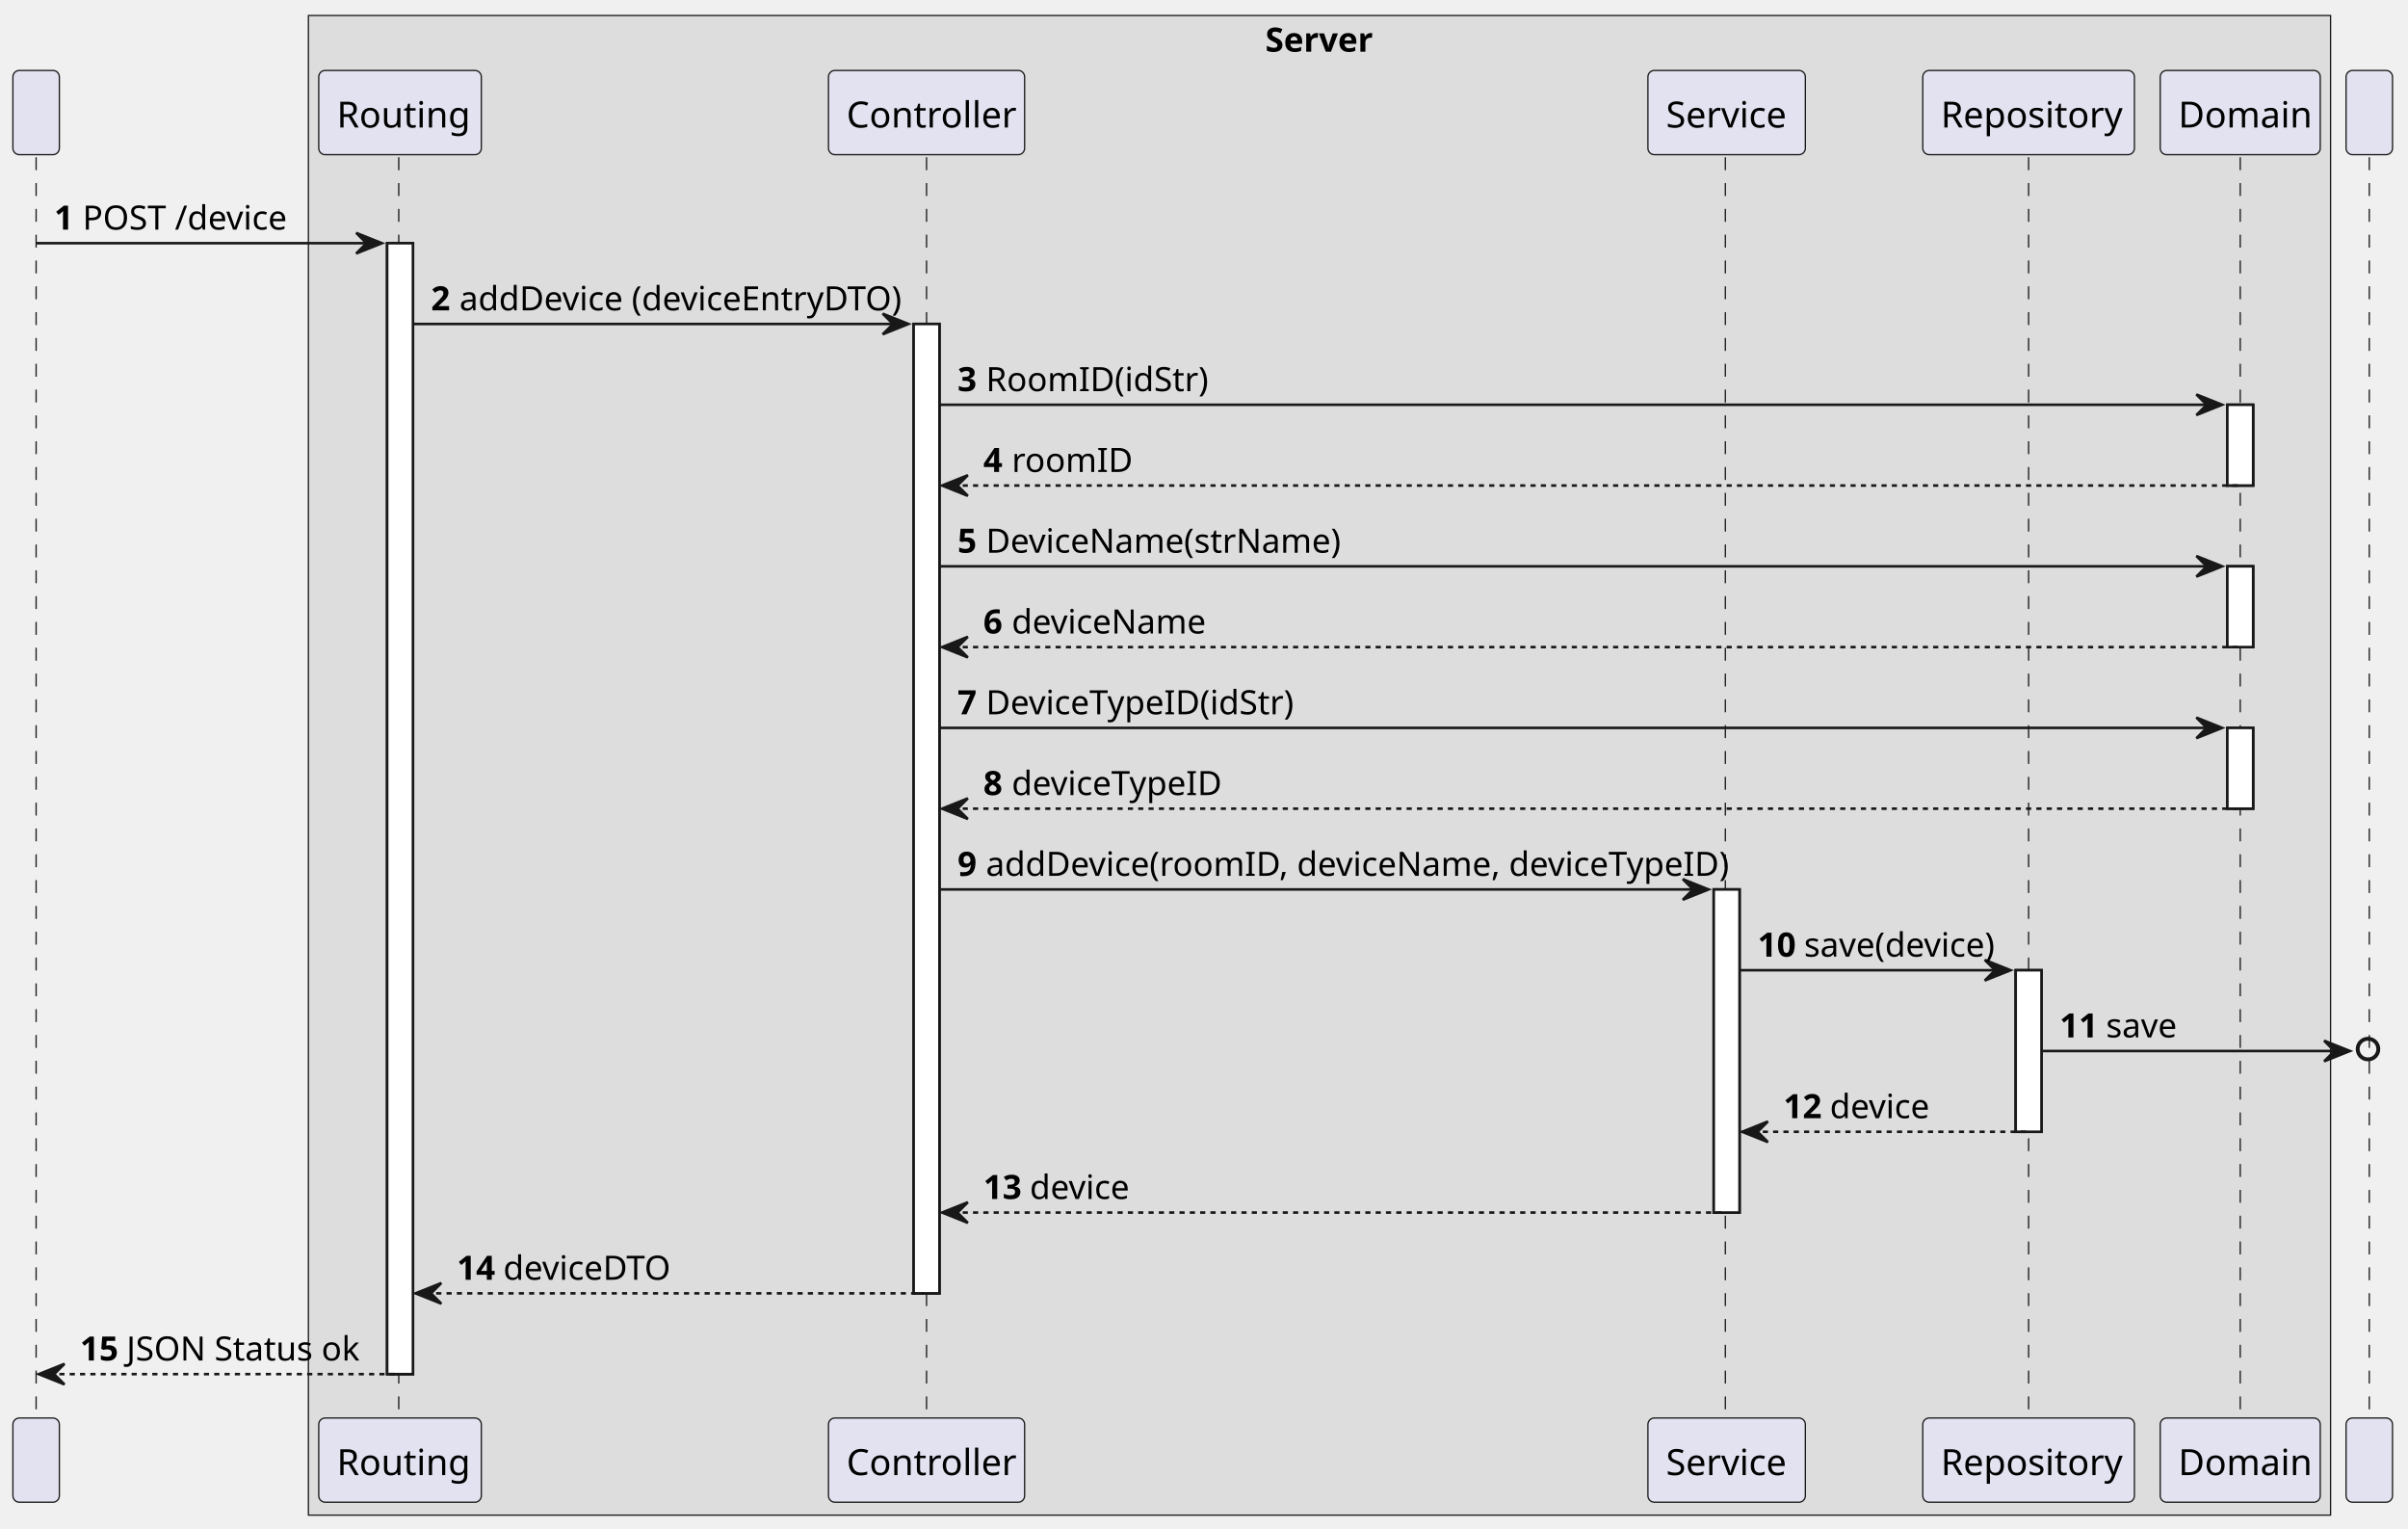
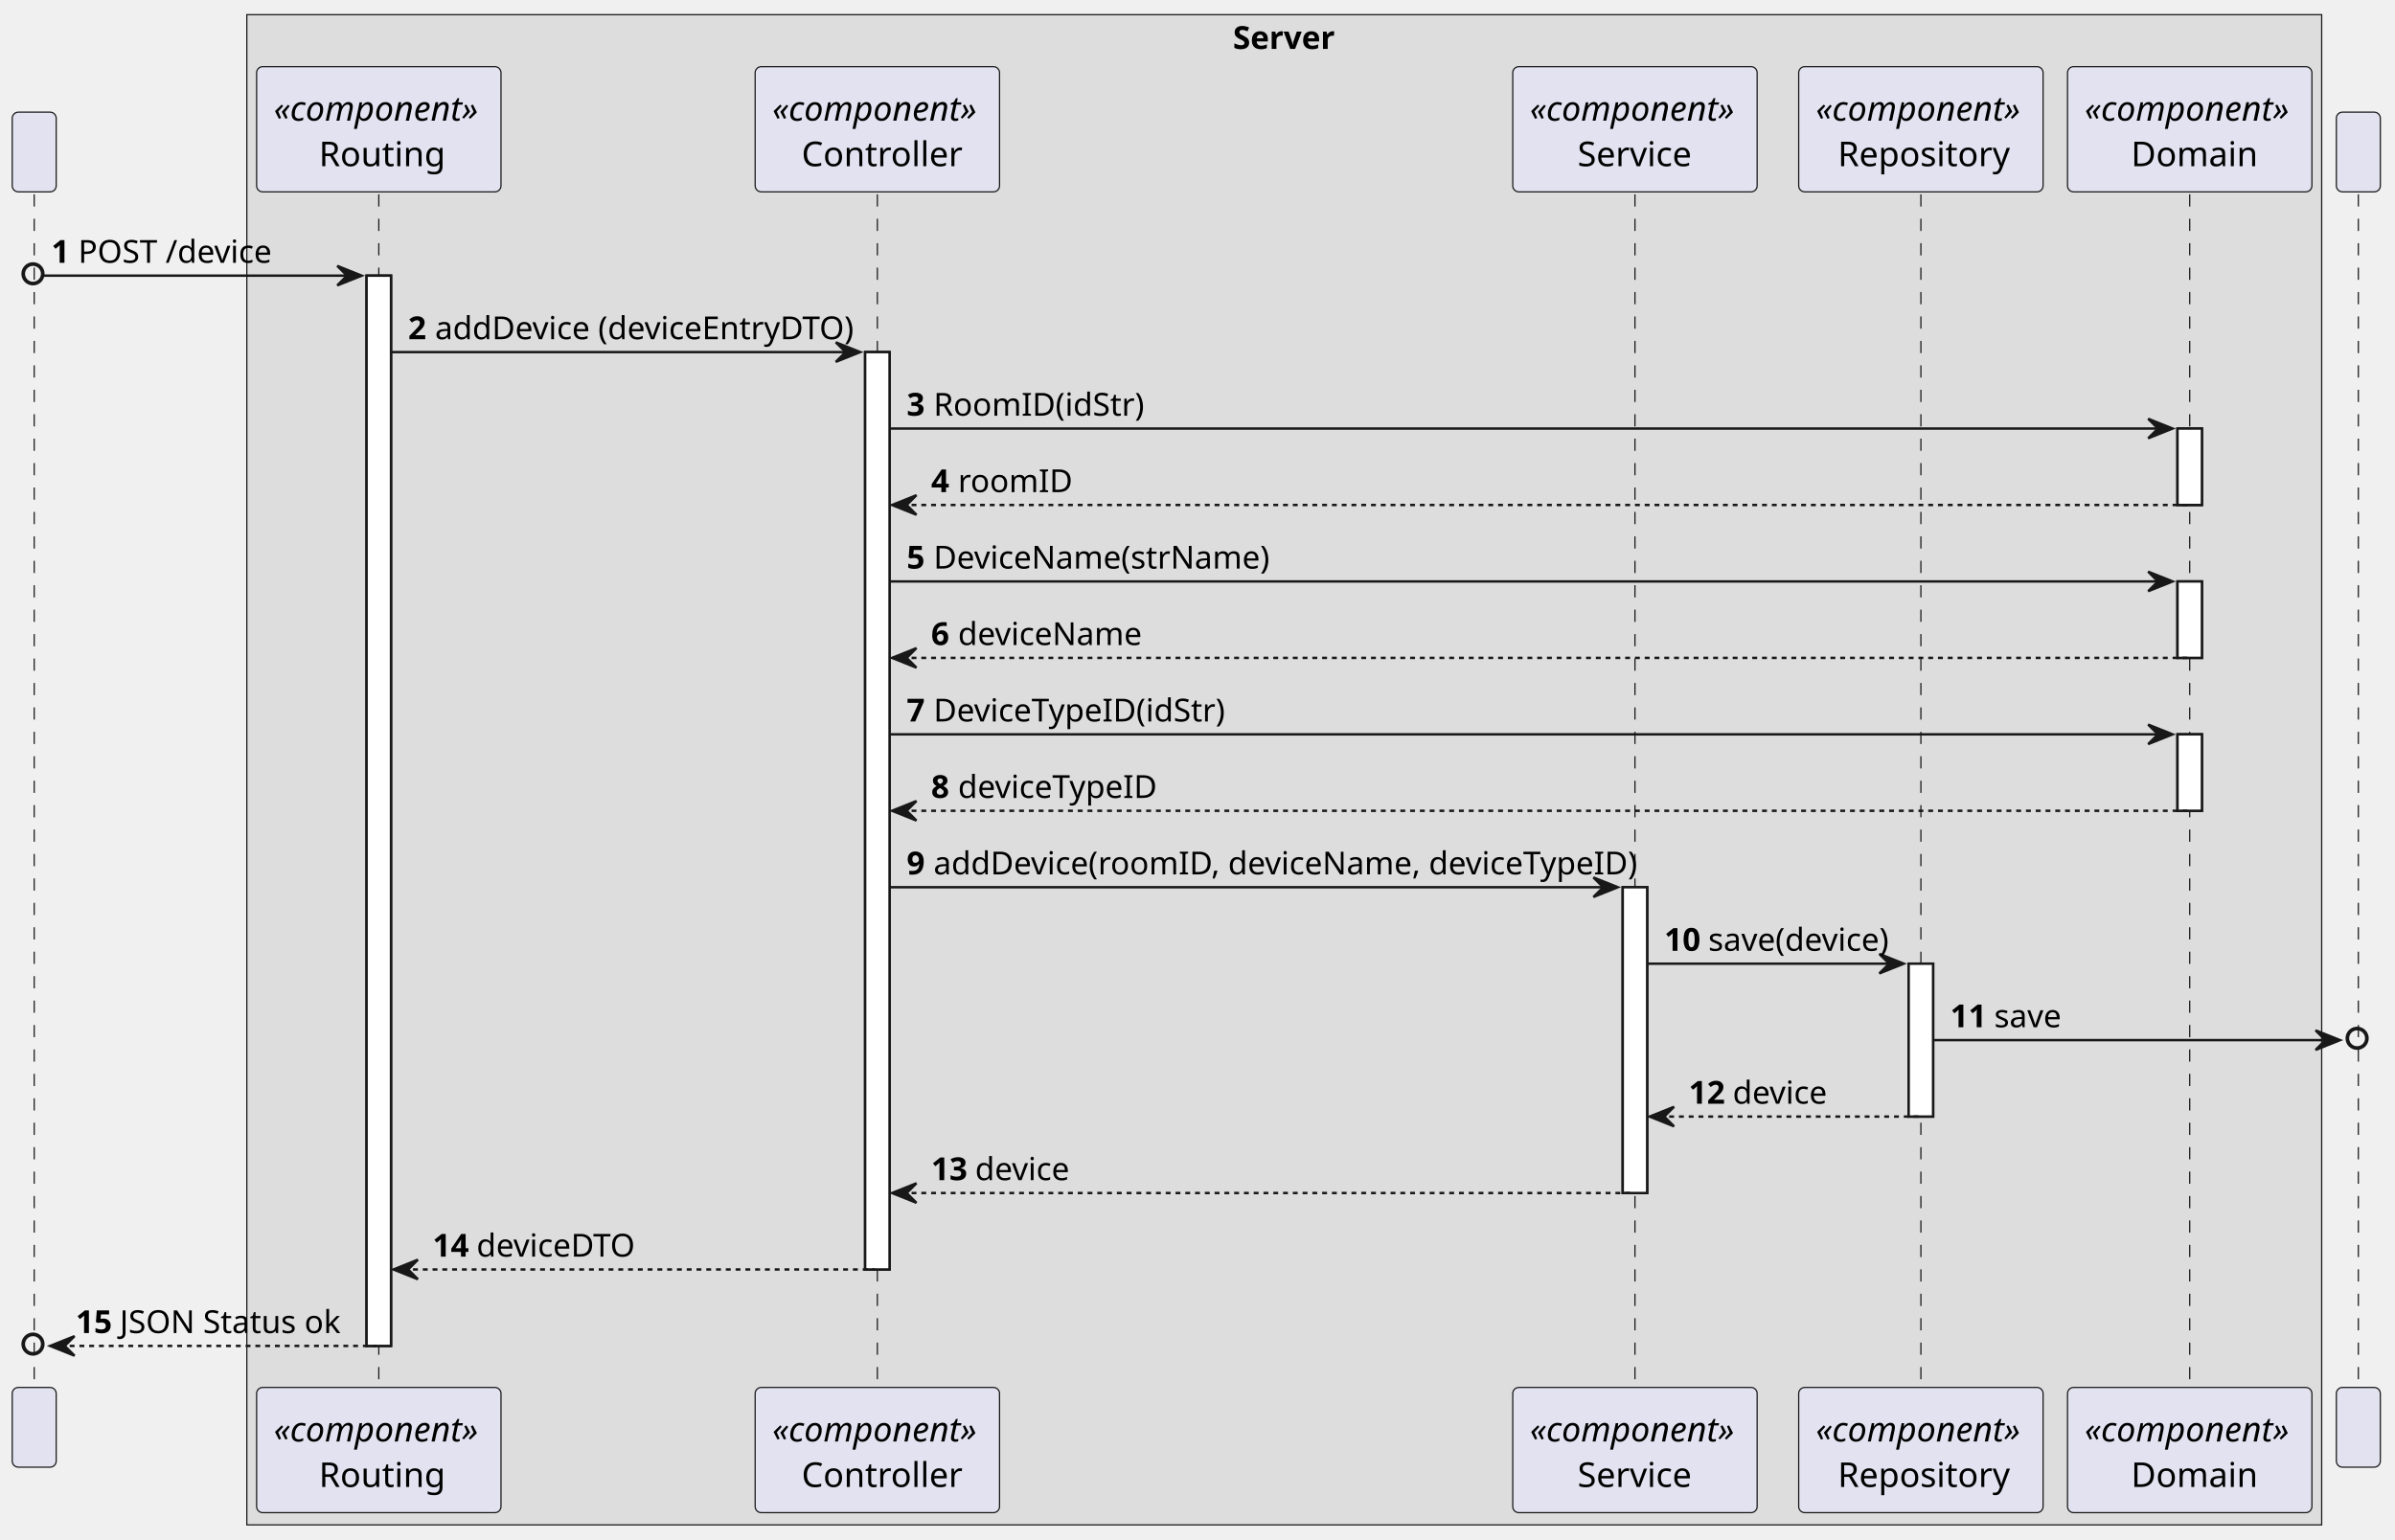
- <svg xmlns="http://www.w3.org/2000/svg" contentStyleType="text/css" height="592px" preserveAspectRatio="none" style="width:933px;height:592px;background:#FFFFFF;" version="1.1" viewBox="0 0 933 592" width="933px" zoomAndPan="magnify">
+ <svg xmlns="http://www.w3.org/2000/svg" contentStyleType="text/css" height="630px" preserveAspectRatio="none" style="width:980px;height:630px;background:#FFFFFF;" version="1.1" viewBox="0 0 980 630" width="980px" zoomAndPan="magnify">
  <defs />
  <g>
-     <rect fill="#DDDDDD" height="580.898" style="stroke:#181818;stroke-width:0.5;" width="783.5" x="119.5" y="6" />
-     <text fill="#000000" font-family="sans-serif" font-size="13" font-weight="bold" lengthAdjust="spacing" textLength="42" x="490.25" y="20.028">Server
-         </text>
-     <rect fill="#FFFFFF" height="438.074" style="stroke:#181818;stroke-width:1.0;" width="10" x="150" y="94.203" />
-     <rect fill="#FFFFFF" height="375.492" style="stroke:#181818;stroke-width:1.0;" width="10" x="354" y="125.494" />
-     <rect fill="#FFFFFF" height="125.164" style="stroke:#181818;stroke-width:1.0;" width="10" x="664" y="344.531" />
-     <rect fill="#FFFFFF" height="62.582" style="stroke:#181818;stroke-width:1.0;" width="10" x="781" y="375.822" />
-     <rect fill="#FFFFFF" height="31.291" style="stroke:#181818;stroke-width:1.0;" width="10" x="863" y="156.785" />
-     <rect fill="#FFFFFF" height="31.291" style="stroke:#181818;stroke-width:1.0;" width="10" x="863" y="219.367" />
-     <rect fill="#FFFFFF" height="31.291" style="stroke:#181818;stroke-width:1.0;" width="10" x="863" y="281.949" />
-     <line style="stroke:#181818;stroke-width:0.5;stroke-dasharray:5.0,5.0;" x1="14" x2="14" y1="60.912" y2="550.277" />
-     <line style="stroke:#181818;stroke-width:0.5;stroke-dasharray:5.0,5.0;" x1="154.5" x2="154.5" y1="60.912" y2="550.277" />
-     <line style="stroke:#181818;stroke-width:0.5;stroke-dasharray:5.0,5.0;" x1="359" x2="359" y1="60.912" y2="550.277" />
-     <line style="stroke:#181818;stroke-width:0.5;stroke-dasharray:5.0,5.0;" x1="668.5" x2="668.5" y1="60.912" y2="550.277" />
-     <line style="stroke:#181818;stroke-width:0.5;stroke-dasharray:5.0,5.0;" x1="786" x2="786" y1="60.912" y2="550.277" />
-     <line style="stroke:#181818;stroke-width:0.5;stroke-dasharray:5.0,5.0;" x1="868" x2="868" y1="60.912" y2="550.277" />
-     <line style="stroke:#181818;stroke-width:0.5;stroke-dasharray:5.0,5.0;" x1="918" x2="918" y1="60.912" y2="550.277" />
-     <rect fill="#E2E2F0" height="32.621" rx="2.5" ry="2.5" style="stroke:#181818;stroke-width:0.5;" width="18" x="5" y="27.291" />
-     <text fill="#000000" font-family="sans-serif" font-size="14" lengthAdjust="spacing" textLength="4" x="12" y="49.398"> 
-         </text>
-     <rect fill="#E2E2F0" height="32.621" rx="2.5" ry="2.5" style="stroke:#181818;stroke-width:0.5;" width="18" x="5" y="549.277" />
-     <text fill="#000000" font-family="sans-serif" font-size="14" lengthAdjust="spacing" textLength="4" x="12" y="571.385"> 
-         </text>
-     <rect fill="#E2E2F0" height="32.621" rx="2.5" ry="2.5" style="stroke:#181818;stroke-width:0.5;" width="63" x="123.5" y="27.291" />
-     <text fill="#000000" font-family="sans-serif" font-size="14" lengthAdjust="spacing" textLength="49" x="130.5" y="49.398">Routing
-         </text>
-     <rect fill="#E2E2F0" height="32.621" rx="2.5" ry="2.5" style="stroke:#181818;stroke-width:0.5;" width="63" x="123.5" y="549.277" />
-     <text fill="#000000" font-family="sans-serif" font-size="14" lengthAdjust="spacing" textLength="49" x="130.5" y="571.385">Routing
-         </text>
-     <rect fill="#E2E2F0" height="32.621" rx="2.5" ry="2.5" style="stroke:#181818;stroke-width:0.5;" width="76" x="321" y="27.291" />
-     <text fill="#000000" font-family="sans-serif" font-size="14" lengthAdjust="spacing" textLength="62" x="328" y="49.398">Controller
-         </text>
-     <rect fill="#E2E2F0" height="32.621" rx="2.5" ry="2.5" style="stroke:#181818;stroke-width:0.5;" width="76" x="321" y="549.277" />
-     <text fill="#000000" font-family="sans-serif" font-size="14" lengthAdjust="spacing" textLength="62" x="328" y="571.385">Controller
-         </text>
-     <rect fill="#E2E2F0" height="32.621" rx="2.5" ry="2.5" style="stroke:#181818;stroke-width:0.5;" width="61" x="638.5" y="27.291" />
-     <text fill="#000000" font-family="sans-serif" font-size="14" lengthAdjust="spacing" textLength="47" x="645.5" y="49.398">Service
-         </text>
-     <rect fill="#E2E2F0" height="32.621" rx="2.5" ry="2.5" style="stroke:#181818;stroke-width:0.5;" width="61" x="638.5" y="549.277" />
-     <text fill="#000000" font-family="sans-serif" font-size="14" lengthAdjust="spacing" textLength="47" x="645.5" y="571.385">Service
-         </text>
-     <rect fill="#E2E2F0" height="32.621" rx="2.5" ry="2.5" style="stroke:#181818;stroke-width:0.5;" width="82" x="745" y="27.291" />
-     <text fill="#000000" font-family="sans-serif" font-size="14" lengthAdjust="spacing" textLength="68" x="752" y="49.398">Repository
-         </text>
-     <rect fill="#E2E2F0" height="32.621" rx="2.5" ry="2.5" style="stroke:#181818;stroke-width:0.5;" width="82" x="745" y="549.277" />
-     <text fill="#000000" font-family="sans-serif" font-size="14" lengthAdjust="spacing" textLength="68" x="752" y="571.385">Repository
-         </text>
-     <rect fill="#E2E2F0" height="32.621" rx="2.5" ry="2.5" style="stroke:#181818;stroke-width:0.5;" width="62" x="837" y="27.291" />
-     <text fill="#000000" font-family="sans-serif" font-size="14" lengthAdjust="spacing" textLength="48" x="844" y="49.398">Domain
-         </text>
-     <rect fill="#E2E2F0" height="32.621" rx="2.5" ry="2.5" style="stroke:#181818;stroke-width:0.5;" width="62" x="837" y="549.277" />
-     <text fill="#000000" font-family="sans-serif" font-size="14" lengthAdjust="spacing" textLength="48" x="844" y="571.385">Domain
-         </text>
-     <rect fill="#E2E2F0" height="32.621" rx="2.5" ry="2.5" style="stroke:#181818;stroke-width:0.5;" width="18" x="909" y="27.291" />
-     <text fill="#000000" font-family="sans-serif" font-size="14" lengthAdjust="spacing" textLength="4" x="916" y="49.398"> 
-         </text>
-     <rect fill="#E2E2F0" height="32.621" rx="2.5" ry="2.5" style="stroke:#181818;stroke-width:0.5;" width="18" x="909" y="549.277" />
-     <text fill="#000000" font-family="sans-serif" font-size="14" lengthAdjust="spacing" textLength="4" x="916" y="571.385"> 
-         </text>
-     <rect fill="#FFFFFF" height="438.074" style="stroke:#181818;stroke-width:1.0;" width="10" x="150" y="94.203" />
-     <rect fill="#FFFFFF" height="375.492" style="stroke:#181818;stroke-width:1.0;" width="10" x="354" y="125.494" />
-     <rect fill="#FFFFFF" height="125.164" style="stroke:#181818;stroke-width:1.0;" width="10" x="664" y="344.531" />
-     <rect fill="#FFFFFF" height="62.582" style="stroke:#181818;stroke-width:1.0;" width="10" x="781" y="375.822" />
-     <rect fill="#FFFFFF" height="31.291" style="stroke:#181818;stroke-width:1.0;" width="10" x="863" y="156.785" />
-     <rect fill="#FFFFFF" height="31.291" style="stroke:#181818;stroke-width:1.0;" width="10" x="863" y="219.367" />
-     <rect fill="#FFFFFF" height="31.291" style="stroke:#181818;stroke-width:1.0;" width="10" x="863" y="281.949" />
-     <polygon fill="#181818" points="138,90.203,148,94.203,138,98.203,142,94.203" style="stroke:#181818;stroke-width:1.0;" />
-     <line style="stroke:#181818;stroke-width:1.0;" x1="14" x2="144" y1="94.203" y2="94.203" />
-     <text fill="#000000" font-family="sans-serif" font-size="13" font-weight="bold" lengthAdjust="spacing" textLength="7" x="21" y="88.94">1
-         </text>
-     <text fill="#000000" font-family="sans-serif" font-size="13" lengthAdjust="spacing" textLength="79" x="32" y="88.94">POST /device
-         </text>
-     <polygon fill="#181818" points="342,121.494,352,125.494,342,129.494,346,125.494" style="stroke:#181818;stroke-width:1.0;" />
-     <line style="stroke:#181818;stroke-width:1.0;" x1="160" x2="348" y1="125.494" y2="125.494" />
-     <text fill="#000000" font-family="sans-serif" font-size="13" font-weight="bold" lengthAdjust="spacing" textLength="7" x="167" y="120.231">2
-         </text>
-     <text fill="#000000" font-family="sans-serif" font-size="13" lengthAdjust="spacing" textLength="164" x="178" y="120.231">addDevice (deviceEntryDTO)
-         </text>
-     <polygon fill="#181818" points="851,152.785,861,156.785,851,160.785,855,156.785" style="stroke:#181818;stroke-width:1.0;" />
-     <line style="stroke:#181818;stroke-width:1.0;" x1="364" x2="857" y1="156.785" y2="156.785" />
-     <text fill="#000000" font-family="sans-serif" font-size="13" font-weight="bold" lengthAdjust="spacing" textLength="7" x="371" y="151.523">3
-         </text>
-     <text fill="#000000" font-family="sans-serif" font-size="13" lengthAdjust="spacing" textLength="81" x="382" y="151.523">RoomID(idStr)
-         </text>
-     <polygon fill="#181818" points="375,184.076,365,188.076,375,192.076,371,188.076" style="stroke:#181818;stroke-width:1.0;" />
-     <line style="stroke:#181818;stroke-width:1.0;stroke-dasharray:2.0,2.0;" x1="369" x2="867" y1="188.076" y2="188.076" />
-     <text fill="#000000" font-family="sans-serif" font-size="13" font-weight="bold" lengthAdjust="spacing" textLength="7" x="381" y="182.814">4
-         </text>
-     <text fill="#000000" font-family="sans-serif" font-size="13" lengthAdjust="spacing" textLength="41" x="392" y="182.814">roomID
-         </text>
-     <polygon fill="#181818" points="851,215.367,861,219.367,851,223.367,855,219.367" style="stroke:#181818;stroke-width:1.0;" />
-     <line style="stroke:#181818;stroke-width:1.0;" x1="364" x2="857" y1="219.367" y2="219.367" />
-     <text fill="#000000" font-family="sans-serif" font-size="13" font-weight="bold" lengthAdjust="spacing" textLength="7" x="371" y="214.105">5
-         </text>
-     <text fill="#000000" font-family="sans-serif" font-size="13" lengthAdjust="spacing" textLength="129" x="382" y="214.105">DeviceName(strName)
-         </text>
-     <polygon fill="#181818" points="375,246.658,365,250.658,375,254.658,371,250.658" style="stroke:#181818;stroke-width:1.0;" />
-     <line style="stroke:#181818;stroke-width:1.0;stroke-dasharray:2.0,2.0;" x1="369" x2="867" y1="250.658" y2="250.658" />
-     <text fill="#000000" font-family="sans-serif" font-size="13" font-weight="bold" lengthAdjust="spacing" textLength="7" x="381" y="245.395">6
-         </text>
-     <text fill="#000000" font-family="sans-serif" font-size="13" lengthAdjust="spacing" textLength="70" x="392" y="245.395">deviceName
-         </text>
-     <polygon fill="#181818" points="851,277.949,861,281.949,851,285.949,855,281.949" style="stroke:#181818;stroke-width:1.0;" />
-     <line style="stroke:#181818;stroke-width:1.0;" x1="364" x2="857" y1="281.949" y2="281.949" />
-     <text fill="#000000" font-family="sans-serif" font-size="13" font-weight="bold" lengthAdjust="spacing" textLength="7" x="371" y="276.687">7
-         </text>
-     <text fill="#000000" font-family="sans-serif" font-size="13" lengthAdjust="spacing" textLength="113" x="382" y="276.687">DeviceTypeID(idStr)
-         </text>
-     <polygon fill="#181818" points="375,309.24,365,313.24,375,317.24,371,313.24" style="stroke:#181818;stroke-width:1.0;" />
-     <line style="stroke:#181818;stroke-width:1.0;stroke-dasharray:2.0,2.0;" x1="369" x2="867" y1="313.24" y2="313.24" />
-     <text fill="#000000" font-family="sans-serif" font-size="13" font-weight="bold" lengthAdjust="spacing" textLength="7" x="381" y="307.978">8
-         </text>
-     <text fill="#000000" font-family="sans-serif" font-size="13" lengthAdjust="spacing" textLength="76" x="392" y="307.978">deviceTypeID
-         </text>
-     <polygon fill="#181818" points="652,340.531,662,344.531,652,348.531,656,344.531" style="stroke:#181818;stroke-width:1.0;" />
-     <line style="stroke:#181818;stroke-width:1.0;" x1="364" x2="658" y1="344.531" y2="344.531" />
-     <text fill="#000000" font-family="sans-serif" font-size="13" font-weight="bold" lengthAdjust="spacing" textLength="7" x="371" y="339.269">9
-         </text>
-     <text fill="#000000" font-family="sans-serif" font-size="13" lengthAdjust="spacing" textLength="270" x="382" y="339.269">addDevice(roomID, deviceName, deviceTypeID)
-         </text>
-     <polygon fill="#181818" points="769,371.822,779,375.822,769,379.822,773,375.822" style="stroke:#181818;stroke-width:1.0;" />
-     <line style="stroke:#181818;stroke-width:1.0;" x1="674" x2="775" y1="375.822" y2="375.822" />
-     <text fill="#000000" font-family="sans-serif" font-size="13" font-weight="bold" lengthAdjust="spacing" textLength="14" x="681" y="370.56">10
-         </text>
-     <text fill="#000000" font-family="sans-serif" font-size="13" lengthAdjust="spacing" textLength="70" x="699" y="370.56">save(device)
-         </text>
-     <ellipse cx="917.5" cy="406.363" fill="none" rx="4" ry="4" style="stroke:#181818;stroke-width:1.5;" />
-     <polygon fill="#181818" points="900.5,403.113,910.5,407.113,900.5,411.113,904.5,407.113" style="stroke:#181818;stroke-width:1.0;" />
-     <line style="stroke:#181818;stroke-width:1.0;" x1="791" x2="906.5" y1="407.113" y2="407.113" />
-     <text fill="#000000" font-family="sans-serif" font-size="13" font-weight="bold" lengthAdjust="spacing" textLength="14" x="798" y="401.851">11
-         </text>
-     <text fill="#000000" font-family="sans-serif" font-size="13" lengthAdjust="spacing" textLength="26" x="816" y="401.851">save
-         </text>
-     <polygon fill="#181818" points="685,434.404,675,438.404,685,442.404,681,438.404" style="stroke:#181818;stroke-width:1.0;" />
-     <line style="stroke:#181818;stroke-width:1.0;stroke-dasharray:2.0,2.0;" x1="679" x2="785" y1="438.404" y2="438.404" />
-     <text fill="#000000" font-family="sans-serif" font-size="13" font-weight="bold" lengthAdjust="spacing" textLength="14" x="691" y="433.142">12
-         </text>
-     <text fill="#000000" font-family="sans-serif" font-size="13" lengthAdjust="spacing" textLength="36" x="709" y="433.142">device
-         </text>
-     <polygon fill="#181818" points="375,465.695,365,469.695,375,473.695,371,469.695" style="stroke:#181818;stroke-width:1.0;" />
-     <line style="stroke:#181818;stroke-width:1.0;stroke-dasharray:2.0,2.0;" x1="369" x2="668" y1="469.695" y2="469.695" />
-     <text fill="#000000" font-family="sans-serif" font-size="13" font-weight="bold" lengthAdjust="spacing" textLength="14" x="381" y="464.433">13
-         </text>
-     <text fill="#000000" font-family="sans-serif" font-size="13" lengthAdjust="spacing" textLength="36" x="399" y="464.433">device
-         </text>
-     <polygon fill="#181818" points="171,496.986,161,500.986,171,504.986,167,500.986" style="stroke:#181818;stroke-width:1.0;" />
-     <line style="stroke:#181818;stroke-width:1.0;stroke-dasharray:2.0,2.0;" x1="165" x2="358" y1="500.986" y2="500.986" />
-     <text fill="#000000" font-family="sans-serif" font-size="13" font-weight="bold" lengthAdjust="spacing" textLength="14" x="177" y="495.724">14
-         </text>
-     <text fill="#000000" font-family="sans-serif" font-size="13" lengthAdjust="spacing" textLength="62" x="195" y="495.724">deviceDTO
-         </text>
-     <polygon fill="#181818" points="25,528.277,15,532.277,25,536.277,21,532.277" style="stroke:#181818;stroke-width:1.0;" />
-     <line style="stroke:#181818;stroke-width:1.0;stroke-dasharray:2.0,2.0;" x1="19" x2="154" y1="532.277" y2="532.277" />
-     <text fill="#000000" font-family="sans-serif" font-size="13" font-weight="bold" lengthAdjust="spacing" textLength="14" x="31" y="527.015">15
-         </text>
-     <text fill="#000000" font-family="sans-serif" font-size="13" lengthAdjust="spacing" textLength="94" x="49" y="527.015">JSON Status ok
-         </text>
+     <rect fill="#DDDDDD" height="618.141" style="stroke:#181818;stroke-width:0.5;" width="849" x="101" y="6" />
+     <text fill="#000000" font-family="sans-serif" font-size="13" font-weight="bold" lengthAdjust="spacing" textLength="42" x="504.5" y="20.028">Server</text>
+     <rect fill="#FFFFFF" height="438.074" style="stroke:#181818;stroke-width:1.0;" width="10" x="150" y="112.824" />
+     <rect fill="#FFFFFF" height="375.492" style="stroke:#181818;stroke-width:1.0;" width="10" x="354" y="144.115" />
+     <rect fill="#FFFFFF" height="125.164" style="stroke:#181818;stroke-width:1.0;" width="10" x="664" y="363.152" />
+     <rect fill="#FFFFFF" height="62.582" style="stroke:#181818;stroke-width:1.0;" width="10" x="781" y="394.443" />
+     <rect fill="#FFFFFF" height="31.291" style="stroke:#181818;stroke-width:1.0;" width="10" x="891" y="175.406" />
+     <rect fill="#FFFFFF" height="31.291" style="stroke:#181818;stroke-width:1.0;" width="10" x="891" y="237.988" />
+     <rect fill="#FFFFFF" height="31.291" style="stroke:#181818;stroke-width:1.0;" width="10" x="891" y="300.57" />
+     <line style="stroke:#181818;stroke-width:0.5;stroke-dasharray:5.0,5.0;" x1="14" x2="14" y1="79.533" y2="568.898" />
+     <line style="stroke:#181818;stroke-width:0.5;stroke-dasharray:5.0,5.0;" x1="155" x2="155" y1="79.533" y2="568.898" />
+     <line style="stroke:#181818;stroke-width:0.5;stroke-dasharray:5.0,5.0;" x1="359" x2="359" y1="79.533" y2="568.898" />
+     <line style="stroke:#181818;stroke-width:0.5;stroke-dasharray:5.0,5.0;" x1="669" x2="669" y1="79.533" y2="568.898" />
+     <line style="stroke:#181818;stroke-width:0.5;stroke-dasharray:5.0,5.0;" x1="786" x2="786" y1="79.533" y2="568.898" />
+     <line style="stroke:#181818;stroke-width:0.5;stroke-dasharray:5.0,5.0;" x1="896" x2="896" y1="79.533" y2="568.898" />
+     <line style="stroke:#181818;stroke-width:0.5;stroke-dasharray:5.0,5.0;" x1="965" x2="965" y1="79.533" y2="568.898" />
+     <rect fill="#E2E2F0" height="32.621" rx="2.5" ry="2.5" style="stroke:#181818;stroke-width:0.5;" width="18" x="5" y="45.912" />
+     <text fill="#000000" font-family="sans-serif" font-size="14" lengthAdjust="spacing" textLength="4" x="12" y="68.019"> </text>
+     <rect fill="#E2E2F0" height="32.621" rx="2.5" ry="2.5" style="stroke:#181818;stroke-width:0.5;" width="18" x="5" y="567.898" />
+     <text fill="#000000" font-family="sans-serif" font-size="14" lengthAdjust="spacing" textLength="4" x="12" y="590.006"> </text>
+     <rect fill="#E2E2F0" height="51.242" rx="2.5" ry="2.5" style="stroke:#181818;stroke-width:0.5;" width="100" x="105" y="27.291" />
+     <text fill="#000000" font-family="sans-serif" font-size="14" font-style="italic" lengthAdjust="spacing" textLength="86" x="112" y="49.398">«component»</text>
+     <text fill="#000000" font-family="sans-serif" font-size="14" lengthAdjust="spacing" textLength="49" x="130.5" y="68.019">Routing</text>
+     <rect fill="#E2E2F0" height="51.242" rx="2.5" ry="2.5" style="stroke:#181818;stroke-width:0.5;" width="100" x="105" y="567.898" />
+     <text fill="#000000" font-family="sans-serif" font-size="14" font-style="italic" lengthAdjust="spacing" textLength="86" x="112" y="590.006">«component»</text>
+     <text fill="#000000" font-family="sans-serif" font-size="14" lengthAdjust="spacing" textLength="49" x="130.5" y="608.627">Routing</text>
+     <rect fill="#E2E2F0" height="51.242" rx="2.5" ry="2.5" style="stroke:#181818;stroke-width:0.5;" width="100" x="309" y="27.291" />
+     <text fill="#000000" font-family="sans-serif" font-size="14" font-style="italic" lengthAdjust="spacing" textLength="86" x="316" y="49.398">«component»</text>
+     <text fill="#000000" font-family="sans-serif" font-size="14" lengthAdjust="spacing" textLength="62" x="328" y="68.019">Controller</text>
+     <rect fill="#E2E2F0" height="51.242" rx="2.5" ry="2.5" style="stroke:#181818;stroke-width:0.5;" width="100" x="309" y="567.898" />
+     <text fill="#000000" font-family="sans-serif" font-size="14" font-style="italic" lengthAdjust="spacing" textLength="86" x="316" y="590.006">«component»</text>
+     <text fill="#000000" font-family="sans-serif" font-size="14" lengthAdjust="spacing" textLength="62" x="328" y="608.627">Controller</text>
+     <rect fill="#E2E2F0" height="51.242" rx="2.5" ry="2.5" style="stroke:#181818;stroke-width:0.5;" width="100" x="619" y="27.291" />
+     <text fill="#000000" font-family="sans-serif" font-size="14" font-style="italic" lengthAdjust="spacing" textLength="86" x="626" y="49.398">«component»</text>
+     <text fill="#000000" font-family="sans-serif" font-size="14" lengthAdjust="spacing" textLength="47" x="645.5" y="68.019">Service</text>
+     <rect fill="#E2E2F0" height="51.242" rx="2.5" ry="2.5" style="stroke:#181818;stroke-width:0.5;" width="100" x="619" y="567.898" />
+     <text fill="#000000" font-family="sans-serif" font-size="14" font-style="italic" lengthAdjust="spacing" textLength="86" x="626" y="590.006">«component»</text>
+     <text fill="#000000" font-family="sans-serif" font-size="14" lengthAdjust="spacing" textLength="47" x="645.5" y="608.627">Service</text>
+     <rect fill="#E2E2F0" height="51.242" rx="2.5" ry="2.5" style="stroke:#181818;stroke-width:0.5;" width="100" x="736" y="27.291" />
+     <text fill="#000000" font-family="sans-serif" font-size="14" font-style="italic" lengthAdjust="spacing" textLength="86" x="743" y="49.398">«component»</text>
+     <text fill="#000000" font-family="sans-serif" font-size="14" lengthAdjust="spacing" textLength="68" x="752" y="68.019">Repository</text>
+     <rect fill="#E2E2F0" height="51.242" rx="2.5" ry="2.5" style="stroke:#181818;stroke-width:0.5;" width="100" x="736" y="567.898" />
+     <text fill="#000000" font-family="sans-serif" font-size="14" font-style="italic" lengthAdjust="spacing" textLength="86" x="743" y="590.006">«component»</text>
+     <text fill="#000000" font-family="sans-serif" font-size="14" lengthAdjust="spacing" textLength="68" x="752" y="608.627">Repository</text>
+     <rect fill="#E2E2F0" height="51.242" rx="2.5" ry="2.5" style="stroke:#181818;stroke-width:0.5;" width="100" x="846" y="27.291" />
+     <text fill="#000000" font-family="sans-serif" font-size="14" font-style="italic" lengthAdjust="spacing" textLength="86" x="853" y="49.398">«component»</text>
+     <text fill="#000000" font-family="sans-serif" font-size="14" lengthAdjust="spacing" textLength="48" x="872" y="68.019">Domain</text>
+     <rect fill="#E2E2F0" height="51.242" rx="2.5" ry="2.5" style="stroke:#181818;stroke-width:0.5;" width="100" x="846" y="567.898" />
+     <text fill="#000000" font-family="sans-serif" font-size="14" font-style="italic" lengthAdjust="spacing" textLength="86" x="853" y="590.006">«component»</text>
+     <text fill="#000000" font-family="sans-serif" font-size="14" lengthAdjust="spacing" textLength="48" x="872" y="608.627">Domain</text>
+     <rect fill="#E2E2F0" height="32.621" rx="2.5" ry="2.5" style="stroke:#181818;stroke-width:0.5;" width="18" x="956" y="45.912" />
+     <text fill="#000000" font-family="sans-serif" font-size="14" lengthAdjust="spacing" textLength="4" x="963" y="68.019"> </text>
+     <rect fill="#E2E2F0" height="32.621" rx="2.5" ry="2.5" style="stroke:#181818;stroke-width:0.5;" width="18" x="956" y="567.898" />
+     <text fill="#000000" font-family="sans-serif" font-size="14" lengthAdjust="spacing" textLength="4" x="963" y="590.006"> </text>
+     <rect fill="#FFFFFF" height="438.074" style="stroke:#181818;stroke-width:1.0;" width="10" x="150" y="112.824" />
+     <rect fill="#FFFFFF" height="375.492" style="stroke:#181818;stroke-width:1.0;" width="10" x="354" y="144.115" />
+     <rect fill="#FFFFFF" height="125.164" style="stroke:#181818;stroke-width:1.0;" width="10" x="664" y="363.152" />
+     <rect fill="#FFFFFF" height="62.582" style="stroke:#181818;stroke-width:1.0;" width="10" x="781" y="394.443" />
+     <rect fill="#FFFFFF" height="31.291" style="stroke:#181818;stroke-width:1.0;" width="10" x="891" y="175.406" />
+     <rect fill="#FFFFFF" height="31.291" style="stroke:#181818;stroke-width:1.0;" width="10" x="891" y="237.988" />
+     <rect fill="#FFFFFF" height="31.291" style="stroke:#181818;stroke-width:1.0;" width="10" x="891" y="300.57" />
+     <ellipse cx="13.5" cy="112.074" fill="none" rx="4" ry="4" style="stroke:#181818;stroke-width:1.5;" />
+     <polygon fill="#181818" points="138,108.824,148,112.824,138,116.824,142,112.824" style="stroke:#181818;stroke-width:1.0;" />
+     <line style="stroke:#181818;stroke-width:1.0;" x1="18" x2="144" y1="112.824" y2="112.824" />
+     <text fill="#000000" font-family="sans-serif" font-size="13" font-weight="bold" lengthAdjust="spacing" textLength="7" x="21" y="107.561">1</text>
+     <text fill="#000000" font-family="sans-serif" font-size="13" lengthAdjust="spacing" textLength="79" x="32" y="107.561">POST /device</text>
+     <polygon fill="#181818" points="342,140.115,352,144.115,342,148.115,346,144.115" style="stroke:#181818;stroke-width:1.0;" />
+     <line style="stroke:#181818;stroke-width:1.0;" x1="160" x2="348" y1="144.115" y2="144.115" />
+     <text fill="#000000" font-family="sans-serif" font-size="13" font-weight="bold" lengthAdjust="spacing" textLength="7" x="167" y="138.852">2</text>
+     <text fill="#000000" font-family="sans-serif" font-size="13" lengthAdjust="spacing" textLength="164" x="178" y="138.852">addDevice (deviceEntryDTO)</text>
+     <polygon fill="#181818" points="879,171.406,889,175.406,879,179.406,883,175.406" style="stroke:#181818;stroke-width:1.0;" />
+     <line style="stroke:#181818;stroke-width:1.0;" x1="364" x2="885" y1="175.406" y2="175.406" />
+     <text fill="#000000" font-family="sans-serif" font-size="13" font-weight="bold" lengthAdjust="spacing" textLength="7" x="371" y="170.144">3</text>
+     <text fill="#000000" font-family="sans-serif" font-size="13" lengthAdjust="spacing" textLength="81" x="382" y="170.144">RoomID(idStr)</text>
+     <polygon fill="#181818" points="375,202.697,365,206.697,375,210.697,371,206.697" style="stroke:#181818;stroke-width:1.0;" />
+     <line style="stroke:#181818;stroke-width:1.0;stroke-dasharray:2.0,2.0;" x1="369" x2="895" y1="206.697" y2="206.697" />
+     <text fill="#000000" font-family="sans-serif" font-size="13" font-weight="bold" lengthAdjust="spacing" textLength="7" x="381" y="201.435">4</text>
+     <text fill="#000000" font-family="sans-serif" font-size="13" lengthAdjust="spacing" textLength="41" x="392" y="201.435">roomID</text>
+     <polygon fill="#181818" points="879,233.988,889,237.988,879,241.988,883,237.988" style="stroke:#181818;stroke-width:1.0;" />
+     <line style="stroke:#181818;stroke-width:1.0;" x1="364" x2="885" y1="237.988" y2="237.988" />
+     <text fill="#000000" font-family="sans-serif" font-size="13" font-weight="bold" lengthAdjust="spacing" textLength="7" x="371" y="232.726">5</text>
+     <text fill="#000000" font-family="sans-serif" font-size="13" lengthAdjust="spacing" textLength="129" x="382" y="232.726">DeviceName(strName)</text>
+     <polygon fill="#181818" points="375,265.279,365,269.279,375,273.279,371,269.279" style="stroke:#181818;stroke-width:1.0;" />
+     <line style="stroke:#181818;stroke-width:1.0;stroke-dasharray:2.0,2.0;" x1="369" x2="895" y1="269.279" y2="269.279" />
+     <text fill="#000000" font-family="sans-serif" font-size="13" font-weight="bold" lengthAdjust="spacing" textLength="7" x="381" y="264.017">6</text>
+     <text fill="#000000" font-family="sans-serif" font-size="13" lengthAdjust="spacing" textLength="70" x="392" y="264.017">deviceName</text>
+     <polygon fill="#181818" points="879,296.57,889,300.57,879,304.57,883,300.57" style="stroke:#181818;stroke-width:1.0;" />
+     <line style="stroke:#181818;stroke-width:1.0;" x1="364" x2="885" y1="300.57" y2="300.57" />
+     <text fill="#000000" font-family="sans-serif" font-size="13" font-weight="bold" lengthAdjust="spacing" textLength="7" x="371" y="295.308">7</text>
+     <text fill="#000000" font-family="sans-serif" font-size="13" lengthAdjust="spacing" textLength="113" x="382" y="295.308">DeviceTypeID(idStr)</text>
+     <polygon fill="#181818" points="375,327.861,365,331.861,375,335.861,371,331.861" style="stroke:#181818;stroke-width:1.0;" />
+     <line style="stroke:#181818;stroke-width:1.0;stroke-dasharray:2.0,2.0;" x1="369" x2="895" y1="331.861" y2="331.861" />
+     <text fill="#000000" font-family="sans-serif" font-size="13" font-weight="bold" lengthAdjust="spacing" textLength="7" x="381" y="326.599">8</text>
+     <text fill="#000000" font-family="sans-serif" font-size="13" lengthAdjust="spacing" textLength="76" x="392" y="326.599">deviceTypeID</text>
+     <polygon fill="#181818" points="652,359.152,662,363.152,652,367.152,656,363.152" style="stroke:#181818;stroke-width:1.0;" />
+     <line style="stroke:#181818;stroke-width:1.0;" x1="364" x2="658" y1="363.152" y2="363.152" />
+     <text fill="#000000" font-family="sans-serif" font-size="13" font-weight="bold" lengthAdjust="spacing" textLength="7" x="371" y="357.89">9</text>
+     <text fill="#000000" font-family="sans-serif" font-size="13" lengthAdjust="spacing" textLength="270" x="382" y="357.89">addDevice(roomID, deviceName, deviceTypeID)</text>
+     <polygon fill="#181818" points="769,390.443,779,394.443,769,398.443,773,394.443" style="stroke:#181818;stroke-width:1.0;" />
+     <line style="stroke:#181818;stroke-width:1.0;" x1="674" x2="775" y1="394.443" y2="394.443" />
+     <text fill="#000000" font-family="sans-serif" font-size="13" font-weight="bold" lengthAdjust="spacing" textLength="14" x="681" y="389.181">10</text>
+     <text fill="#000000" font-family="sans-serif" font-size="13" lengthAdjust="spacing" textLength="70" x="699" y="389.181">save(device)</text>
+     <ellipse cx="964.5" cy="424.984" fill="none" rx="4" ry="4" style="stroke:#181818;stroke-width:1.5;" />
+     <polygon fill="#181818" points="947.5,421.734,957.5,425.734,947.5,429.734,951.5,425.734" style="stroke:#181818;stroke-width:1.0;" />
+     <line style="stroke:#181818;stroke-width:1.0;" x1="791" x2="953.5" y1="425.734" y2="425.734" />
+     <text fill="#000000" font-family="sans-serif" font-size="13" font-weight="bold" lengthAdjust="spacing" textLength="14" x="798" y="420.472">11</text>
+     <text fill="#000000" font-family="sans-serif" font-size="13" lengthAdjust="spacing" textLength="26" x="816" y="420.472">save</text>
+     <polygon fill="#181818" points="685,453.025,675,457.025,685,461.025,681,457.025" style="stroke:#181818;stroke-width:1.0;" />
+     <line style="stroke:#181818;stroke-width:1.0;stroke-dasharray:2.0,2.0;" x1="679" x2="785" y1="457.025" y2="457.025" />
+     <text fill="#000000" font-family="sans-serif" font-size="13" font-weight="bold" lengthAdjust="spacing" textLength="14" x="691" y="451.763">12</text>
+     <text fill="#000000" font-family="sans-serif" font-size="13" lengthAdjust="spacing" textLength="36" x="709" y="451.763">device</text>
+     <polygon fill="#181818" points="375,484.316,365,488.316,375,492.316,371,488.316" style="stroke:#181818;stroke-width:1.0;" />
+     <line style="stroke:#181818;stroke-width:1.0;stroke-dasharray:2.0,2.0;" x1="369" x2="668" y1="488.316" y2="488.316" />
+     <text fill="#000000" font-family="sans-serif" font-size="13" font-weight="bold" lengthAdjust="spacing" textLength="14" x="381" y="483.054">13</text>
+     <text fill="#000000" font-family="sans-serif" font-size="13" lengthAdjust="spacing" textLength="36" x="399" y="483.054">device</text>
+     <polygon fill="#181818" points="171,515.607,161,519.607,171,523.607,167,519.607" style="stroke:#181818;stroke-width:1.0;" />
+     <line style="stroke:#181818;stroke-width:1.0;stroke-dasharray:2.0,2.0;" x1="165" x2="358" y1="519.607" y2="519.607" />
+     <text fill="#000000" font-family="sans-serif" font-size="13" font-weight="bold" lengthAdjust="spacing" textLength="14" x="177" y="514.345">14</text>
+     <text fill="#000000" font-family="sans-serif" font-size="13" lengthAdjust="spacing" textLength="62" x="195" y="514.345">deviceDTO</text>
+     <ellipse cx="13.5" cy="550.148" fill="none" rx="4" ry="4" style="stroke:#181818;stroke-width:1.5;" />
+     <polygon fill="#181818" points="30.5,546.898,20.5,550.898,30.5,554.898,26.5,550.898" style="stroke:#181818;stroke-width:1.0;" />
+     <line style="stroke:#181818;stroke-width:1.0;stroke-dasharray:2.0,2.0;" x1="28.5" x2="154" y1="550.898" y2="550.898" />
+     <text fill="#000000" font-family="sans-serif" font-size="13" font-weight="bold" lengthAdjust="spacing" textLength="14" x="31" y="545.636">15</text>
+     <text fill="#000000" font-family="sans-serif" font-size="13" lengthAdjust="spacing" textLength="94" x="49" y="545.636">JSON Status ok</text>
  </g>
</svg>
